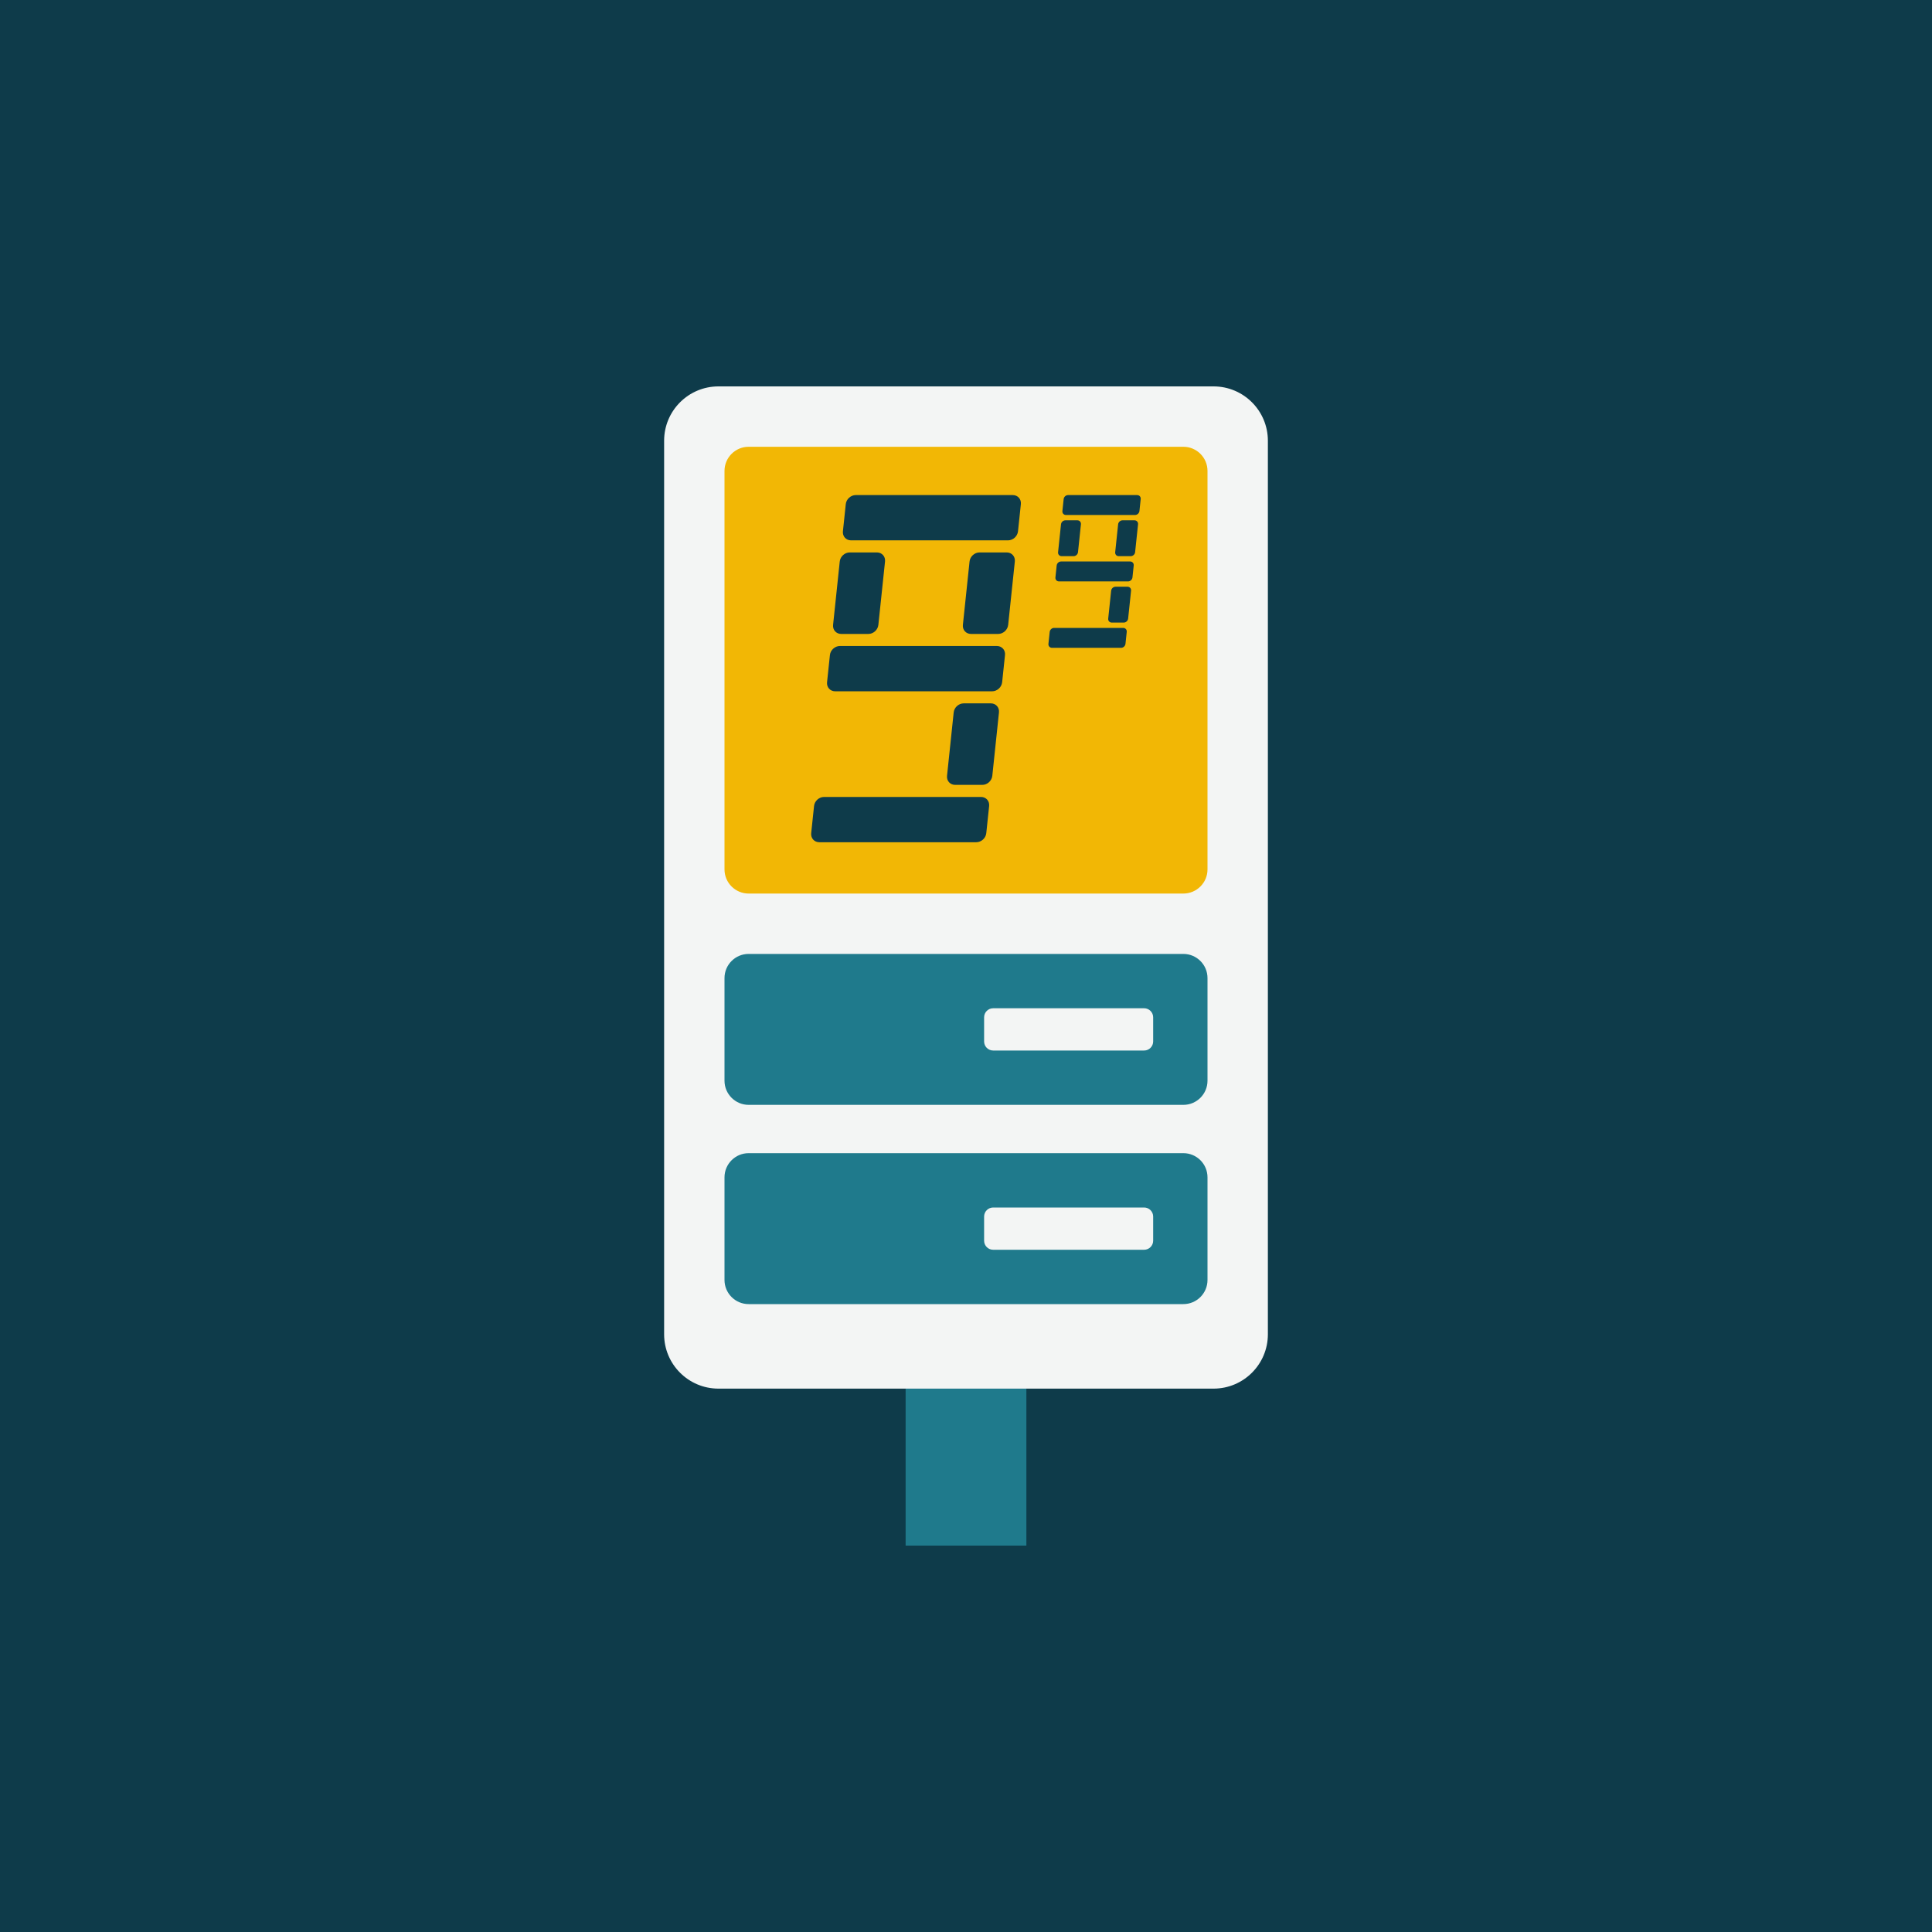
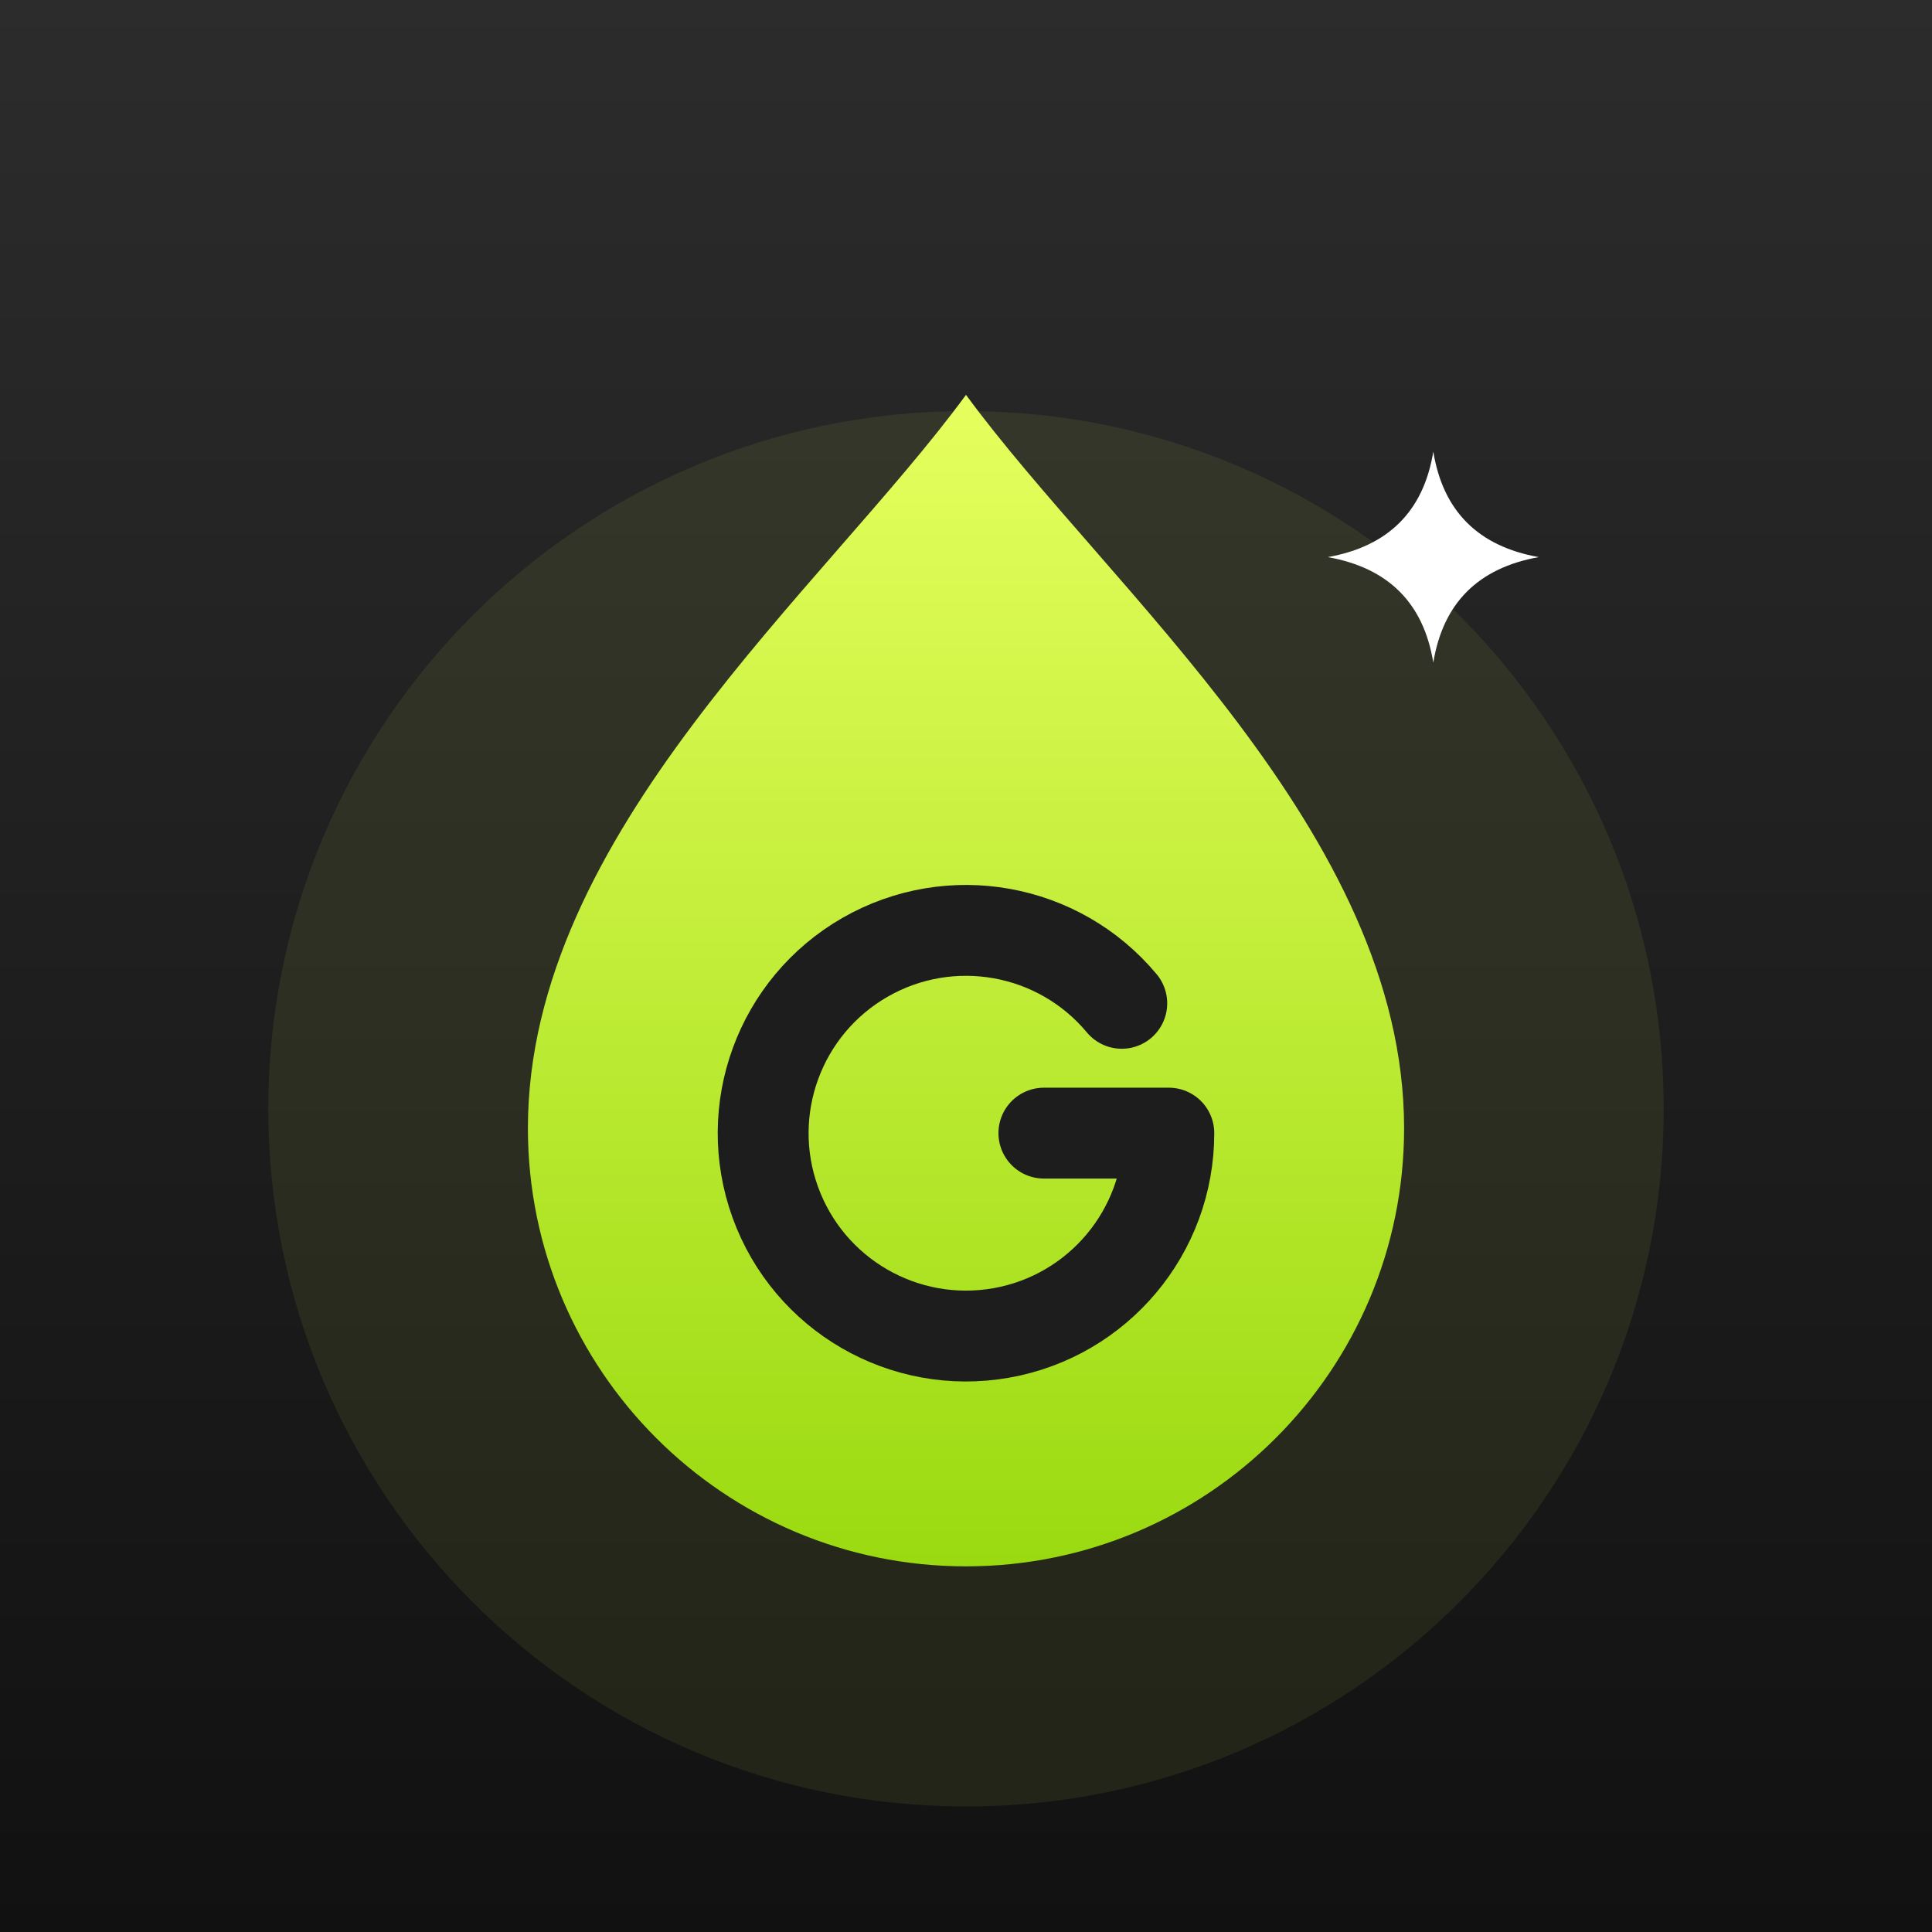
- <svg xmlns="http://www.w3.org/2000/svg" xmlns:xlink="http://www.w3.org/1999/xlink" viewBox="0 0 512 512" width="512" height="512">
+ <svg xmlns="http://www.w3.org/2000/svg" viewBox="0 0 1024 1024" width="1024" height="1024">
  <defs>
-     <g id="segment-nine">
-       <rect x="0" y="0" width="58" height="15" rx="3" />
-       <rect x="0" y="19" width="15" height="27" rx="3" />
-       <rect x="43" y="19" width="15" height="27" rx="3" />
-       <rect x="0" y="50" width="58" height="15" rx="3" />
-       <rect x="43" y="69" width="15" height="27" rx="3" />
-       <rect x="0" y="100" width="58" height="15" rx="3" />
-     </g>
+     <linearGradient id="background" x1="0" y1="0" x2="0" y2="1">
+       <stop offset="0" stop-color="#2c2c2c" />
+       <stop offset="1" stop-color="#111111" />
+     </linearGradient>
+     <linearGradient id="drop" x1="0" y1="0" x2="0" y2="1">
+       <stop offset="0" stop-color="#E6FF5E" />
+       <stop offset="1" stop-color="#9ADA10" />
+     </linearGradient>
  </defs>
-   <rect width="512" height="512" fill="#0E3B4A" />
-   <g transform="translate(256 256) scale(0.8) translate(-256 -256)">
-     <rect x="236" y="380" width="40" height="68" fill="#1F7A8C" />
-     <rect x="156" y="64" width="200" height="332" rx="18" fill="#F3F5F4" />
-     <rect x="176" y="84" width="160" height="148" rx="8" fill="#F2B705" />
-     <g fill="#0E3B4A" transform="skewX(-6) translate(18 0)">
-       <use xlink:href="#segment-nine" transform="translate(209 100)" />
-       <use xlink:href="#segment-nine" transform="translate(281 100) scale(0.44)" />
-     </g>
-     <rect x="176" y="252" width="160" height="50" rx="8" fill="#1F7A8C" />
-     <rect x="262" y="270" width="56" height="14" rx="3" fill="#F3F5F4" />
-     <rect x="176" y="318" width="160" height="50" rx="8" fill="#1F7A8C" />
-     <rect x="262" y="336" width="56" height="14" rx="3" fill="#F3F5F4" />
+   <rect width="1024" height="1024" fill="url(#background)" />
+   <g transform="translate(512 512) scale(0.86) translate(-512 -512)">
+     <circle cx="512" cy="600" r="430" fill="#C8F53B" opacity="0.08" />
+     <path d="M512 160 C600 280 782 430 782 612 A270 270 0 0 1 242 612 C242 430 424 280 512 160 Z" fill="url(#drop)" />
+     <path d="M608 535 A125 125 0 1 0 637 615 L560 615" fill="none" stroke="#1d1d1d" stroke-width="56" stroke-linecap="round" stroke-linejoin="round" />
+     <path d="M800 195 Q809 250 865 260 Q809 270 800 325 Q791 270 735 260 Q791 250 800 195 Z" fill="#FFFFFF" />
  </g>
</svg>
